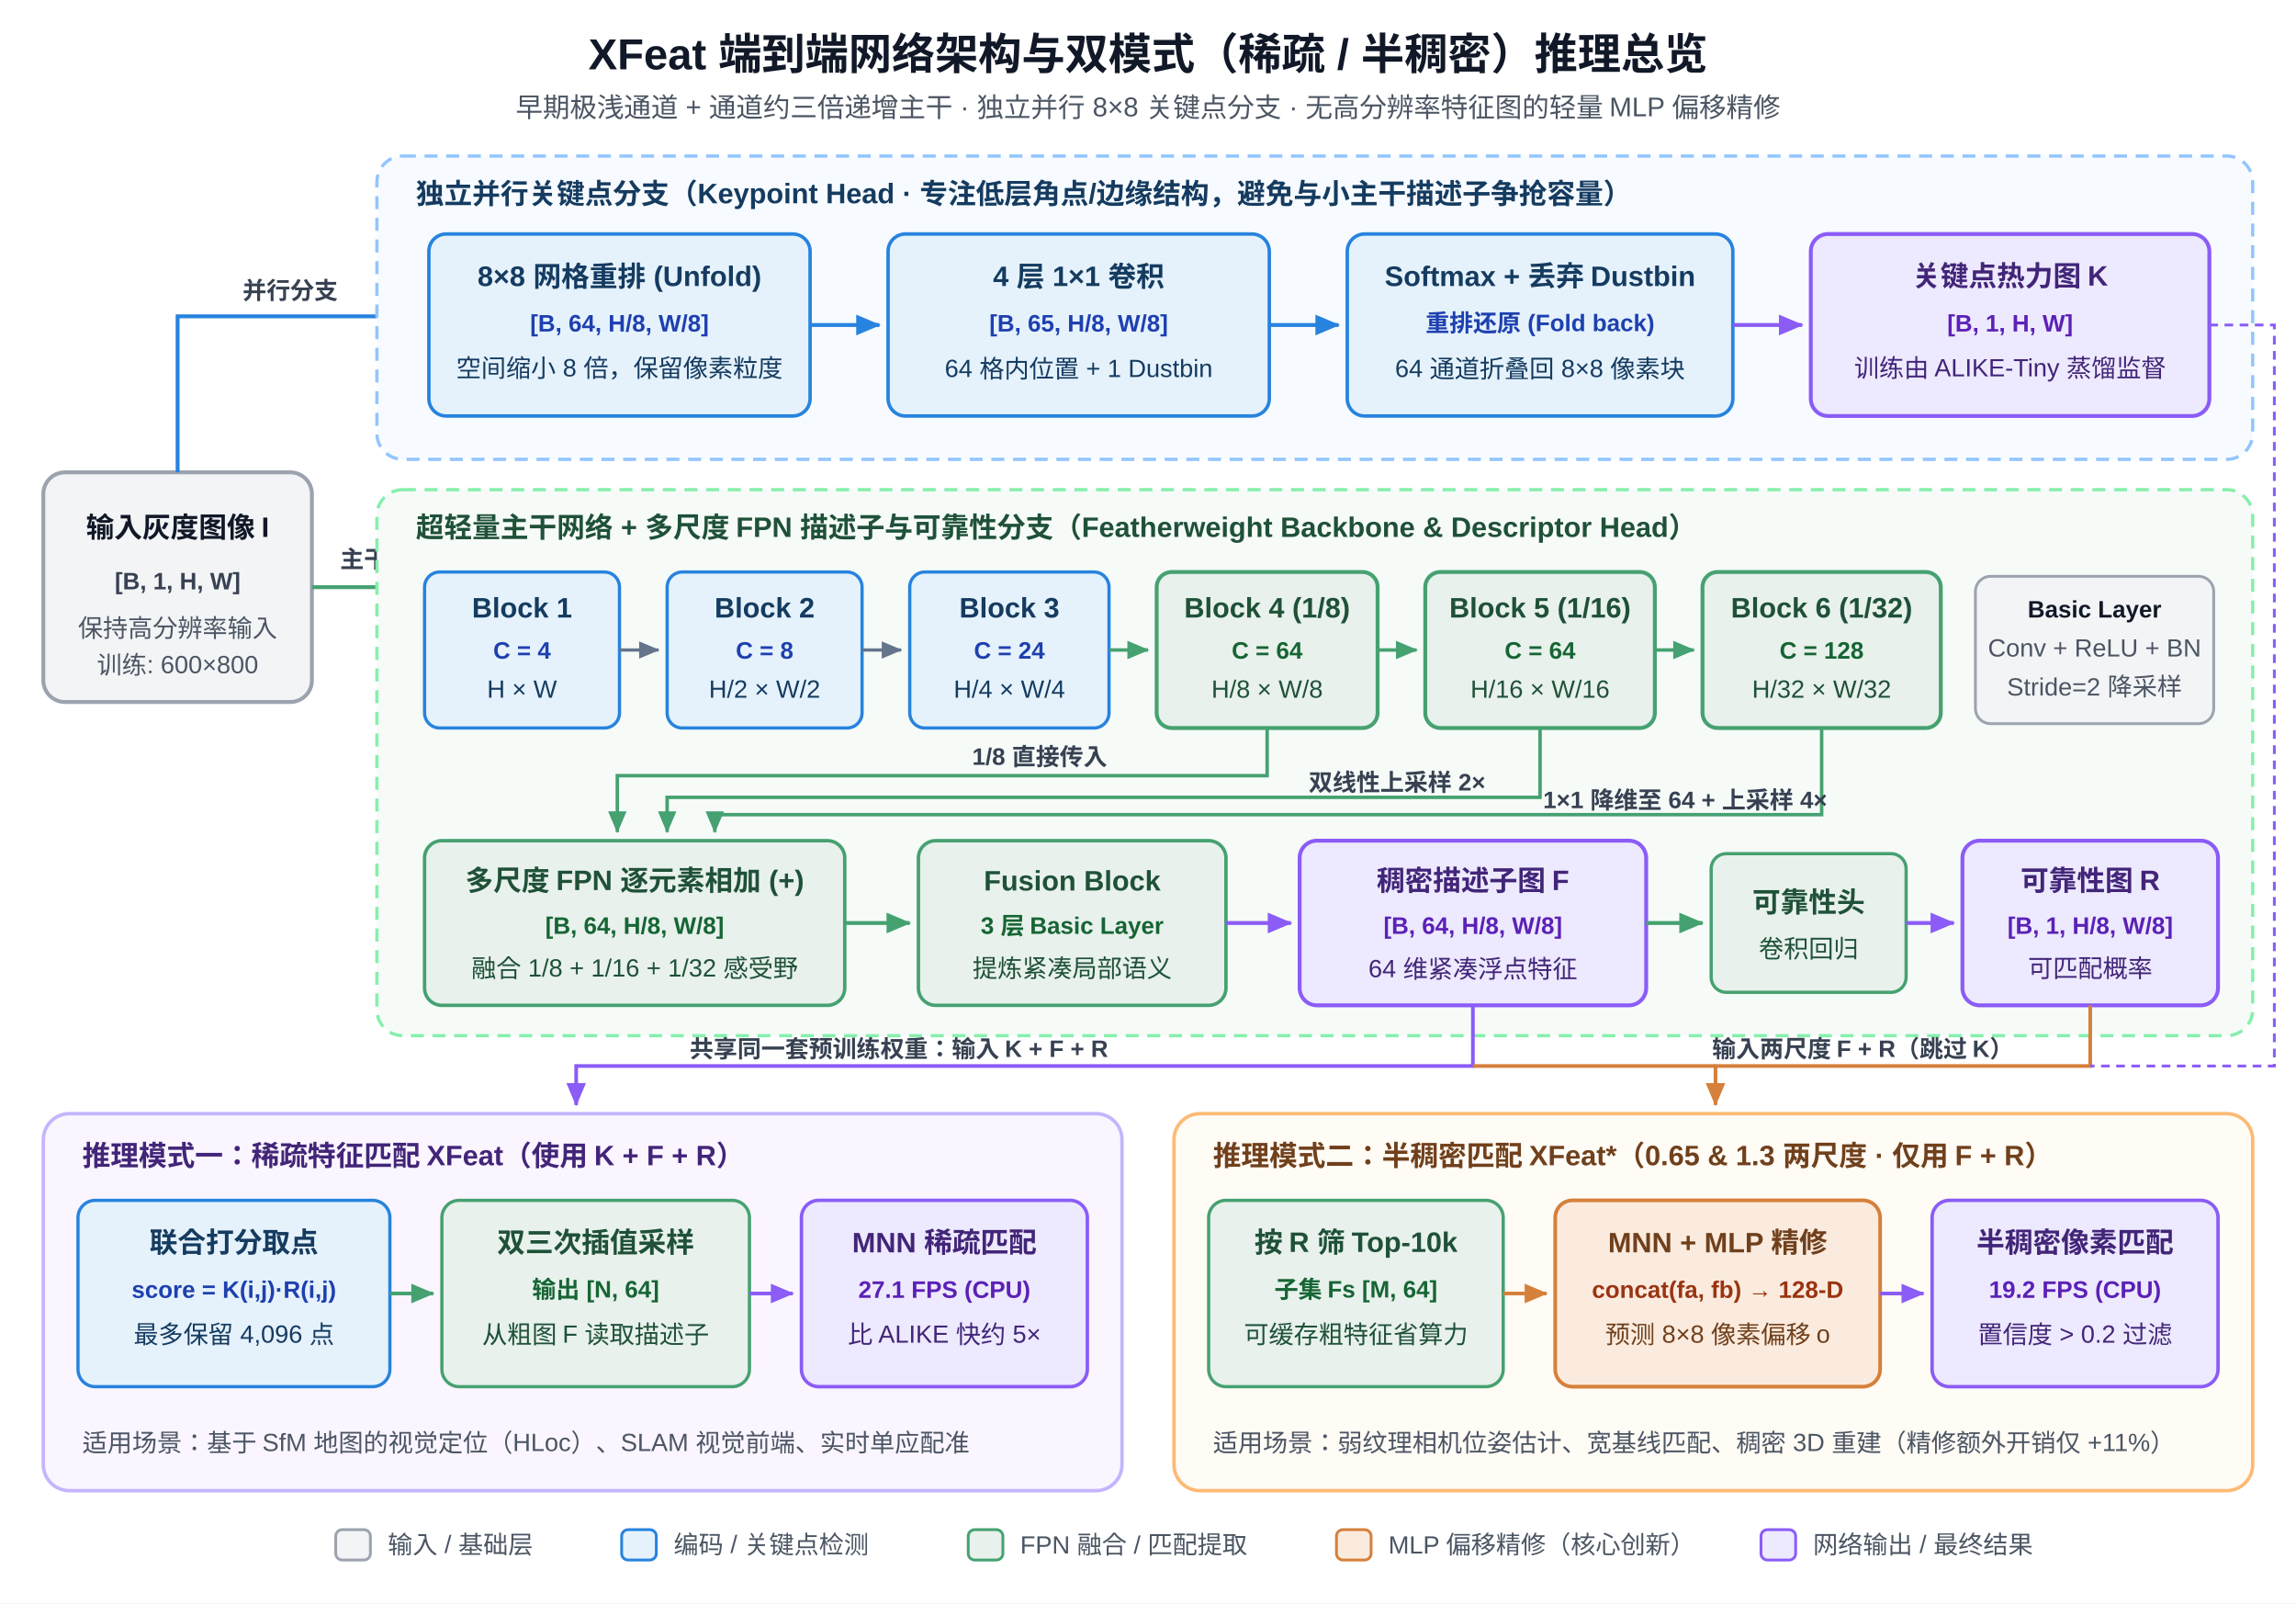
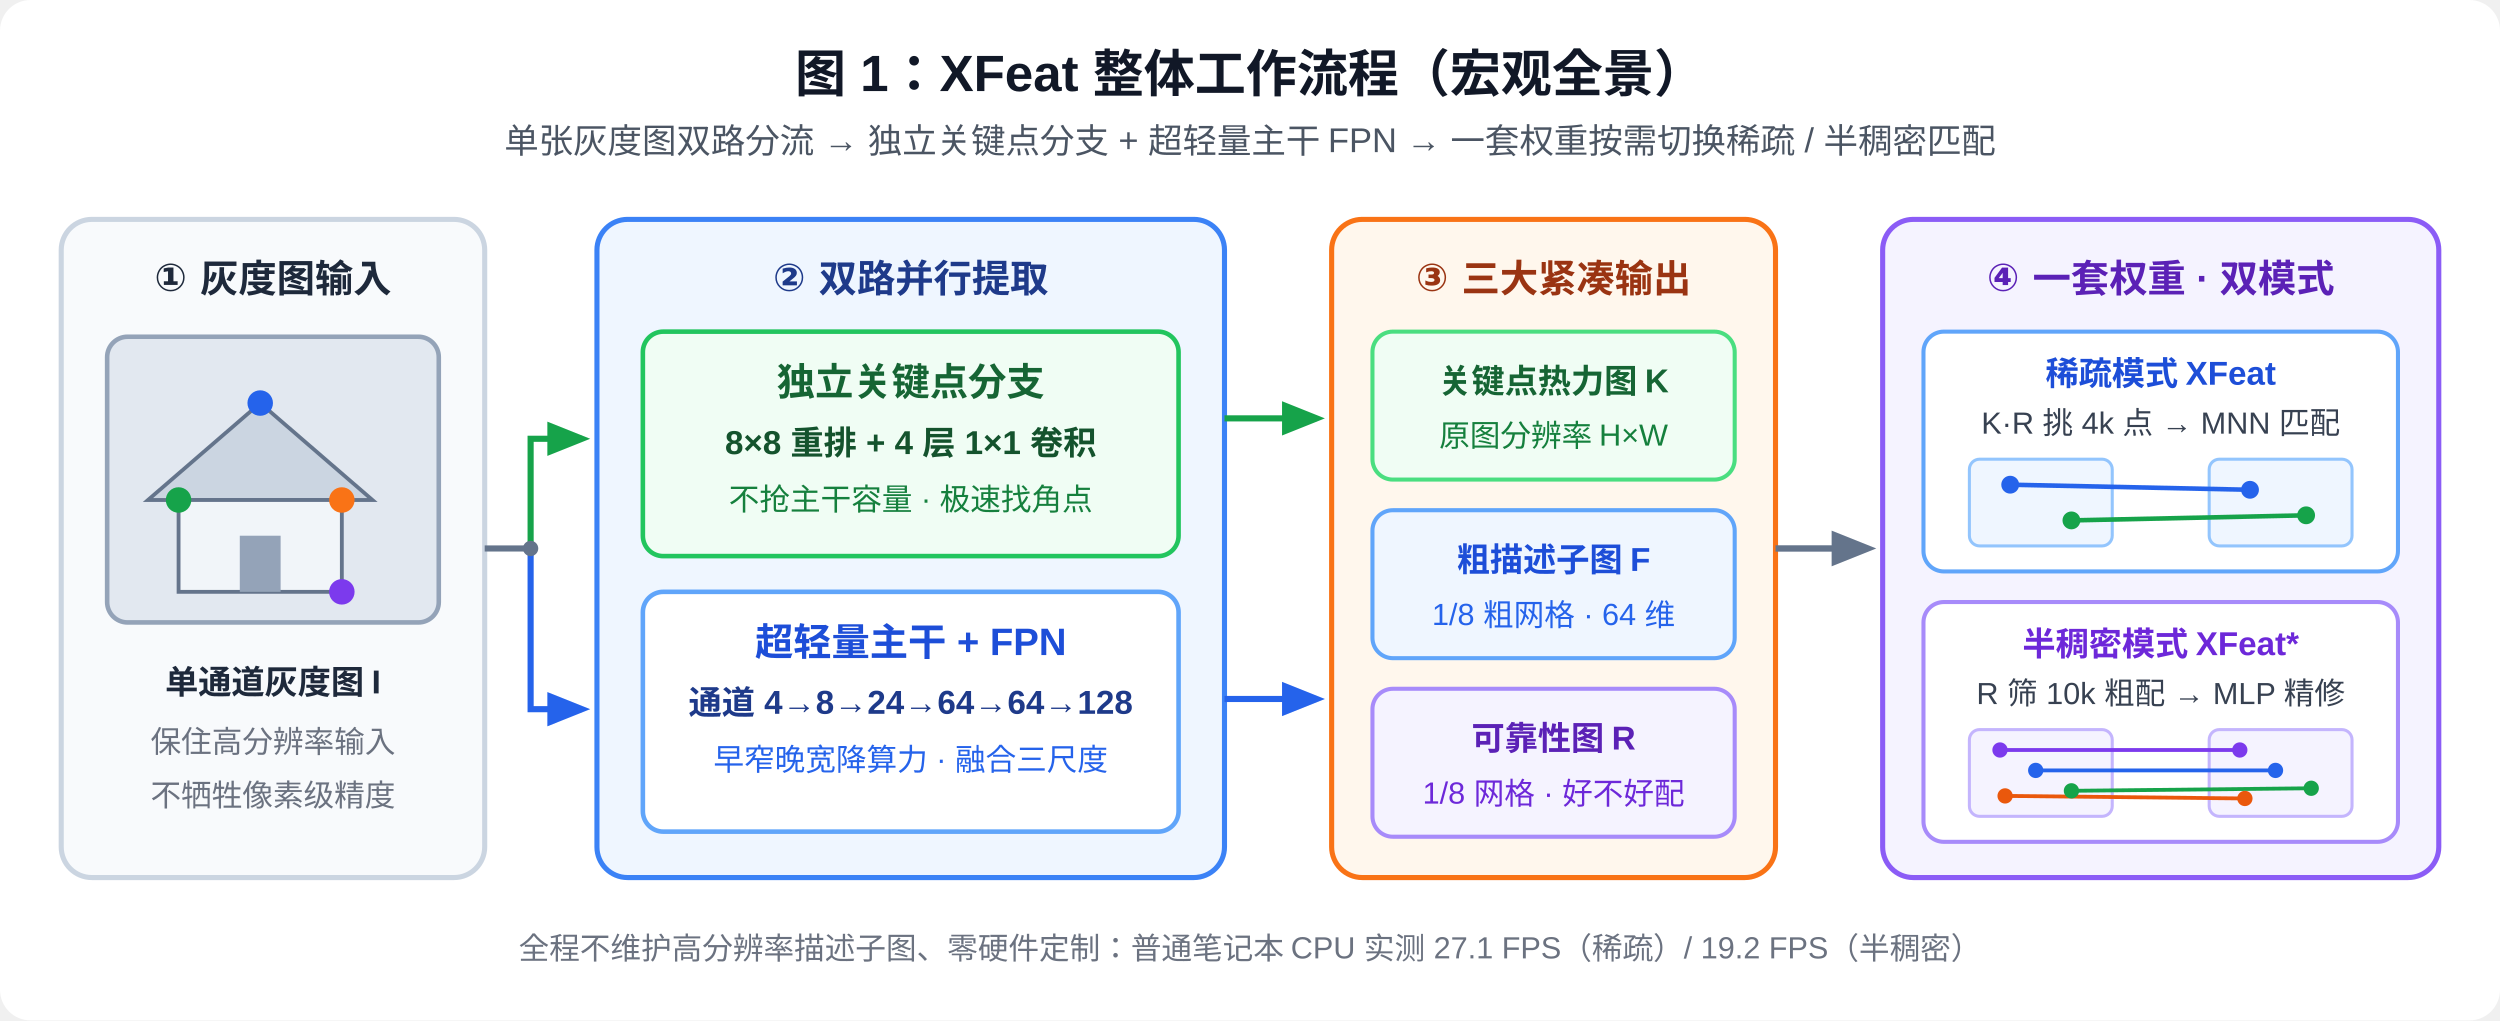
- <svg xmlns="http://www.w3.org/2000/svg" viewBox="0 0 1060 740" width="1060" height="740">
+ <svg xmlns="http://www.w3.org/2000/svg" viewBox="0 0 980 400" width="980" height="400">
  <defs>
    <style>
-       text {
-         font-family: "Microsoft YaHei", "PingFang SC", Arial, sans-serif;
-       }
-       .title { font-size: 20px; font-weight: 700; fill: #111827; }
-       .subtitle { font-size: 12.5px; fill: #4B5563; }
-       .section-title { font-size: 13px; font-weight: 700; }
-       .node-title { font-size: 13px; font-weight: 700; }
-       .node-sub { font-size: 11.5px; }
-       .node-dim { font-size: 11px; font-weight: 600; }
-       .edge-label { font-size: 11px; fill: #374151; font-weight: 600; }
-       .footnote { font-size: 11.5px; fill: #4B5563; }
+       text { font-family: "Microsoft YaHei", "PingFang SC", "Noto Sans SC", Arial, sans-serif; }
+       .title { font-size: 20px; font-weight: 700; }
+       .sub { font-size: 13.5px; }
+       .h { font-size: 15px; font-weight: 700; }
+       .b { font-size: 13px; }
+       .s { font-size: 12px; }
+       .mono { font-family: Consolas, "Courier New", monospace; font-weight: 700; }
    </style>
-     <marker id="arrow-gray" viewBox="0 0 10 10" refX="8.5" refY="5" markerWidth="7" markerHeight="7" orient="auto-start-reverse">
-       <path d="M 0 1.2 L 9 5 L 0 8.8 z" fill="#64748B" />
+     <marker id="arr-gray" viewBox="0 0 10 10" refX="8" refY="5" markerWidth="7" markerHeight="7" orient="auto-start-reverse">
+       <path d="M 0 1 L 10 5 L 0 9 z" fill="#64748B" />
    </marker>
-     <marker id="arrow-blue" viewBox="0 0 10 10" refX="8.5" refY="5" markerWidth="7" markerHeight="7" orient="auto-start-reverse">
-       <path d="M 0 1.2 L 9 5 L 0 8.8 z" fill="#2783DE" />
+     <marker id="arr-blue" viewBox="0 0 10 10" refX="8" refY="5" markerWidth="7" markerHeight="7" orient="auto-start-reverse">
+       <path d="M 0 1 L 10 5 L 0 9 z" fill="#2563EB" />
    </marker>
-     <marker id="arrow-green" viewBox="0 0 10 10" refX="8.5" refY="5" markerWidth="7" markerHeight="7" orient="auto-start-reverse">
-       <path d="M 0 1.2 L 9 5 L 0 8.8 z" fill="#46A171" />
+     <marker id="arr-green" viewBox="0 0 10 10" refX="8" refY="5" markerWidth="7" markerHeight="7" orient="auto-start-reverse">
+       <path d="M 0 1 L 10 5 L 0 9 z" fill="#16A34A" />
    </marker>
-     <marker id="arrow-orange" viewBox="0 0 10 10" refX="8.5" refY="5" markerWidth="7" markerHeight="7" orient="auto-start-reverse">
-       <path d="M 0 1.2 L 9 5 L 0 8.8 z" fill="#D5803B" />
+     <marker id="arr-orange" viewBox="0 0 10 10" refX="8" refY="5" markerWidth="7" markerHeight="7" orient="auto-start-reverse">
+       <path d="M 0 1 L 10 5 L 0 9 z" fill="#EA580C" />
    </marker>
-     <marker id="arrow-purple" viewBox="0 0 10 10" refX="8.5" refY="5" markerWidth="7" markerHeight="7" orient="auto-start-reverse">
-       <path d="M 0 1.2 L 9 5 L 0 8.8 z" fill="#8B5CF6" />
+     <marker id="arr-purple" viewBox="0 0 10 10" refX="8" refY="5" markerWidth="7" markerHeight="7" orient="auto-start-reverse">
+       <path d="M 0 1 L 10 5 L 0 9 z" fill="#7C3AED" />
+     </marker>
+     <marker id="arr-red" viewBox="0 0 10 10" refX="8" refY="5" markerWidth="7" markerHeight="7" orient="auto-start-reverse">
+       <path d="M 0 1 L 10 5 L 0 9 z" fill="#DC2626" />
    </marker>
  </defs>
-   <rect x="0" y="0" width="1060" height="740" fill="#FFFFFF" />
-   <text x="530" y="32" text-anchor="middle" class="title">XFeat 端到端网络架构与双模式（稀疏 / 半稠密）推理总览</text>
-   <text x="530" y="54" text-anchor="middle" class="subtitle">早期极浅通道 + 通道约三倍递增主干 · 独立并行 8×8 关键点分支 · 无高分辨率特征图的轻量 MLP 偏移精修</text>
-   <rect x="20" y="218" width="124" height="106" rx="10" fill="#F3F4F6" stroke="#9CA3AF" stroke-width="1.8" />
-   <text x="82" y="248" text-anchor="middle" class="node-title" fill="#111827">输入灰度图像 I</text>
-   <text x="82" y="272" text-anchor="middle" class="node-dim" fill="#374151">[B, 1, H, W]</text>
-   <text x="82" y="294" text-anchor="middle" class="node-sub" fill="#4B5563">保持高分辨率输入</text>
-   <text x="82" y="311" text-anchor="middle" class="node-sub" fill="#4B5563">训练: 600×800</text>
-   <path d="M 82 218 L 82 146 L 194 146" fill="none" stroke="#2783DE" stroke-width="1.8" marker-end="url(#arrow-blue)" />
-   <text x="134" y="138" text-anchor="middle" class="edge-label" fill="#153B60">并行分支</text>
-   <path d="M 144 271 L 192 271" fill="none" stroke="#46A171" stroke-width="1.8" marker-end="url(#arrow-green)" />
-   <text x="168" y="262" text-anchor="middle" class="edge-label" fill="#1F5138">主干</text>
-   <rect x="174" y="72" width="866" height="140" rx="12" fill="#F7FBFF" stroke="#93C5FD" stroke-width="1.5" stroke-dasharray="6,4" />
-   <text x="192" y="94" class="section-title" fill="#153B60">独立并行关键点分支（Keypoint Head · 专注低层角点/边缘结构，避免与小主干描述子争抢容量）</text>
-   <rect x="198" y="108" width="176" height="84" rx="8" fill="#E5F2FC" stroke="#2783DE" stroke-width="1.6" />
-   <text x="286" y="132" text-anchor="middle" class="node-title" fill="#153B60">8×8 网格重排 (Unfold)</text>
-   <text x="286" y="153" text-anchor="middle" class="node-dim" fill="#1E40AF">[B, 64, H/8, W/8]</text>
-   <text x="286" y="174" text-anchor="middle" class="node-sub" fill="#153B60">空间缩小 8 倍，保留像素粒度</text>
-   <path d="M 374 150 L 406 150" fill="none" stroke="#2783DE" stroke-width="1.8" marker-end="url(#arrow-blue)" />
-   <rect x="410" y="108" width="176" height="84" rx="8" fill="#E5F2FC" stroke="#2783DE" stroke-width="1.6" />
-   <text x="498" y="132" text-anchor="middle" class="node-title" fill="#153B60">4 层 1×1 卷积</text>
-   <text x="498" y="153" text-anchor="middle" class="node-dim" fill="#1E40AF">[B, 65, H/8, W/8]</text>
-   <text x="498" y="174" text-anchor="middle" class="node-sub" fill="#153B60">64 格内位置 + 1 Dustbin</text>
-   <path d="M 586 150 L 618 150" fill="none" stroke="#2783DE" stroke-width="1.8" marker-end="url(#arrow-blue)" />
-   <rect x="622" y="108" width="178" height="84" rx="8" fill="#E5F2FC" stroke="#2783DE" stroke-width="1.6" />
-   <text x="711" y="132" text-anchor="middle" class="node-title" fill="#153B60">Softmax + 丢弃 Dustbin</text>
-   <text x="711" y="153" text-anchor="middle" class="node-dim" fill="#1E40AF">重排还原 (Fold back)</text>
-   <text x="711" y="174" text-anchor="middle" class="node-sub" fill="#153B60">64 通道折叠回 8×8 像素块</text>
-   <path d="M 800 150 L 832 150" fill="none" stroke="#8B5CF6" stroke-width="1.8" marker-end="url(#arrow-purple)" />
-   <rect x="836" y="108" width="184" height="84" rx="8" fill="#EDE9FE" stroke="#8B5CF6" stroke-width="1.8" />
-   <text x="928" y="132" text-anchor="middle" class="node-title" fill="#422578">关键点热力图 K</text>
-   <text x="928" y="153" text-anchor="middle" class="node-dim" fill="#5B21B6">[B, 1, H, W]</text>
-   <text x="928" y="174" text-anchor="middle" class="node-sub" fill="#422578">训练由 ALIKE-Tiny 蒸馏监督</text>
-   <rect x="174" y="226" width="866" height="252" rx="12" fill="#F6FBF8" stroke="#86EFAC" stroke-width="1.5" stroke-dasharray="6,4" />
-   <text x="192" y="248" class="section-title" fill="#1F5138">超轻量主干网络 + 多尺度 FPN 描述子与可靠性分支（Featherweight Backbone &amp; Descriptor Head）</text>
-   <rect x="196" y="264" width="90" height="72" rx="7" fill="#E5F2FC" stroke="#2783DE" stroke-width="1.5" />
-   <text x="241" y="285" text-anchor="middle" class="node-title" fill="#153B60">Block 1</text>
-   <text x="241" y="304" text-anchor="middle" class="node-dim" fill="#1E40AF">C = 4</text>
-   <text x="241" y="322" text-anchor="middle" class="node-sub" fill="#153B60">H × W</text>
-   <path d="M 286 300 L 304 300" fill="none" stroke="#64748B" stroke-width="1.5" marker-end="url(#arrow-gray)" />
-   <rect x="308" y="264" width="90" height="72" rx="7" fill="#E5F2FC" stroke="#2783DE" stroke-width="1.5" />
-   <text x="353" y="285" text-anchor="middle" class="node-title" fill="#153B60">Block 2</text>
-   <text x="353" y="304" text-anchor="middle" class="node-dim" fill="#1E40AF">C = 8</text>
-   <text x="353" y="322" text-anchor="middle" class="node-sub" fill="#153B60">H/2 × W/2</text>
-   <path d="M 398 300 L 416 300" fill="none" stroke="#64748B" stroke-width="1.5" marker-end="url(#arrow-gray)" />
-   <rect x="420" y="264" width="92" height="72" rx="7" fill="#E5F2FC" stroke="#2783DE" stroke-width="1.5" />
-   <text x="466" y="285" text-anchor="middle" class="node-title" fill="#153B60">Block 3</text>
-   <text x="466" y="304" text-anchor="middle" class="node-dim" fill="#1E40AF">C = 24</text>
-   <text x="466" y="322" text-anchor="middle" class="node-sub" fill="#153B60">H/4 × W/4</text>
-   <path d="M 512 300 L 530 300" fill="none" stroke="#46A171" stroke-width="1.6" marker-end="url(#arrow-green)" />
-   <rect x="534" y="264" width="102" height="72" rx="7" fill="#E8F1EC" stroke="#46A171" stroke-width="1.8" />
-   <text x="585" y="285" text-anchor="middle" class="node-title" fill="#1F5138">Block 4 (1/8)</text>
-   <text x="585" y="304" text-anchor="middle" class="node-dim" fill="#166534">C = 64</text>
-   <text x="585" y="322" text-anchor="middle" class="node-sub" fill="#1F5138">H/8 × W/8</text>
-   <path d="M 636 300 L 654 300" fill="none" stroke="#46A171" stroke-width="1.6" marker-end="url(#arrow-green)" />
-   <rect x="658" y="264" width="106" height="72" rx="7" fill="#E8F1EC" stroke="#46A171" stroke-width="1.8" />
-   <text x="711" y="285" text-anchor="middle" class="node-title" fill="#1F5138">Block 5 (1/16)</text>
-   <text x="711" y="304" text-anchor="middle" class="node-dim" fill="#166534">C = 64</text>
-   <text x="711" y="322" text-anchor="middle" class="node-sub" fill="#1F5138">H/16 × W/16</text>
-   <path d="M 764 300 L 782 300" fill="none" stroke="#46A171" stroke-width="1.6" marker-end="url(#arrow-green)" />
-   <rect x="786" y="264" width="110" height="72" rx="7" fill="#E8F1EC" stroke="#46A171" stroke-width="1.8" />
-   <text x="841" y="285" text-anchor="middle" class="node-title" fill="#1F5138">Block 6 (1/32)</text>
-   <text x="841" y="304" text-anchor="middle" class="node-dim" fill="#166534">C = 128</text>
-   <text x="841" y="322" text-anchor="middle" class="node-sub" fill="#1F5138">H/32 × W/32</text>
-   <rect x="912" y="266" width="110" height="68" rx="7" fill="#F3F4F6" stroke="#9CA3AF" stroke-width="1.3" />
-   <text x="967" y="285" text-anchor="middle" class="node-dim" fill="#111827">Basic Layer</text>
-   <text x="967" y="303" text-anchor="middle" class="node-sub" fill="#4B5563">Conv + ReLU + BN</text>
-   <text x="967" y="321" text-anchor="middle" class="node-sub" fill="#4B5563">Stride=2 降采样</text>
-   <path d="M 585 336 L 585 358 L 285 358 L 285 384" fill="none" stroke="#46A171" stroke-width="1.6" marker-end="url(#arrow-green)" />
-   <text x="480" y="353" text-anchor="middle" class="edge-label" fill="#1F5138">1/8 直接传入</text>
-   <path d="M 711 336 L 711 368 L 308 368 L 308 384" fill="none" stroke="#46A171" stroke-width="1.6" marker-end="url(#arrow-green)" />
-   <text x="645" y="365" text-anchor="middle" class="edge-label" fill="#1F5138">双线性上采样 2×</text>
-   <path d="M 841 336 L 841 376 L 330 376 L 330 384" fill="none" stroke="#46A171" stroke-width="1.6" marker-end="url(#arrow-green)" />
-   <text x="778" y="373" text-anchor="middle" class="edge-label" fill="#1F5138">1×1 降维至 64 + 上采样 4×</text>
-   <rect x="196" y="388" width="194" height="76" rx="8" fill="#E8F1EC" stroke="#46A171" stroke-width="1.6" />
-   <text x="293" y="411" text-anchor="middle" class="node-title" fill="#1F5138">多尺度 FPN 逐元素相加 (+)</text>
-   <text x="293" y="431" text-anchor="middle" class="node-dim" fill="#166534">[B, 64, H/8, W/8]</text>
-   <text x="293" y="451" text-anchor="middle" class="node-sub" fill="#1F5138">融合 1/8 + 1/16 + 1/32 感受野</text>
-   <path d="M 390 426 L 420 426" fill="none" stroke="#46A171" stroke-width="1.8" marker-end="url(#arrow-green)" />
-   <rect x="424" y="388" width="142" height="76" rx="8" fill="#E8F1EC" stroke="#46A171" stroke-width="1.6" />
-   <text x="495" y="411" text-anchor="middle" class="node-title" fill="#1F5138">Fusion Block</text>
-   <text x="495" y="431" text-anchor="middle" class="node-dim" fill="#166534">3 层 Basic Layer</text>
-   <text x="495" y="451" text-anchor="middle" class="node-sub" fill="#1F5138">提炼紧凑局部语义</text>
-   <path d="M 566 426 L 596 426" fill="none" stroke="#8B5CF6" stroke-width="1.8" marker-end="url(#arrow-purple)" />
-   <rect x="600" y="388" width="160" height="76" rx="8" fill="#EDE9FE" stroke="#8B5CF6" stroke-width="1.8" />
-   <text x="680" y="411" text-anchor="middle" class="node-title" fill="#422578">稠密描述子图 F</text>
-   <text x="680" y="431" text-anchor="middle" class="node-dim" fill="#5B21B6">[B, 64, H/8, W/8]</text>
-   <text x="680" y="451" text-anchor="middle" class="node-sub" fill="#422578">64 维紧凑浮点特征</text>
-   <path d="M 760 426 L 786 426" fill="none" stroke="#46A171" stroke-width="1.8" marker-end="url(#arrow-green)" />
-   <rect x="790" y="394" width="90" height="64" rx="7" fill="#E8F1EC" stroke="#46A171" stroke-width="1.5" />
-   <text x="835" y="421" text-anchor="middle" class="node-title" fill="#1F5138">可靠性头</text>
-   <text x="835" y="442" text-anchor="middle" class="node-sub" fill="#1F5138">卷积回归</text>
-   <path d="M 880 426 L 902 426" fill="none" stroke="#8B5CF6" stroke-width="1.8" marker-end="url(#arrow-purple)" />
-   <rect x="906" y="388" width="118" height="76" rx="8" fill="#EDE9FE" stroke="#8B5CF6" stroke-width="1.8" />
-   <text x="965" y="411" text-anchor="middle" class="node-title" fill="#422578">可靠性图 R</text>
-   <text x="965" y="431" text-anchor="middle" class="node-dim" fill="#5B21B6">[B, 1, H/8, W/8]</text>
-   <text x="965" y="451" text-anchor="middle" class="node-sub" fill="#422578">可匹配概率</text>
-   <path d="M 680 464 L 680 492 L 266 492 L 266 510" fill="none" stroke="#8B5CF6" stroke-width="1.7" marker-end="url(#arrow-purple)" />
-   <path d="M 965 464 L 965 492 L 792 492 L 792 510" fill="none" stroke="#D5803B" stroke-width="1.7" marker-end="url(#arrow-orange)" />
-   <path d="M 680 492 L 792 492" fill="none" stroke="#D5803B" stroke-width="1.7" />
-   <path d="M 1020 150 L 1050 150 L 1050 492 L 965 492" fill="none" stroke="#8B5CF6" stroke-width="1.3" stroke-dasharray="4,3" />
-   <text x="415" y="488" text-anchor="middle" class="edge-label" fill="#422578">共享同一套预训练权重：输入 K + F + R</text>
-   <text x="860" y="488" text-anchor="middle" class="edge-label" fill="#70401C">输入两尺度 F + R（跳过 K）</text>
-   <rect x="20" y="514" width="498" height="174" rx="12" fill="#FAF5FF" stroke="#C4B5FD" stroke-width="1.6" />
-   <text x="38" y="538" class="section-title" fill="#422578">推理模式一：稀疏特征匹配 XFeat（使用 K + F + R）</text>
-   <rect x="36" y="554" width="144" height="86" rx="8" fill="#E5F2FC" stroke="#2783DE" stroke-width="1.5" />
-   <text x="108" y="578" text-anchor="middle" class="node-title" fill="#153B60">联合打分取点</text>
-   <text x="108" y="599" text-anchor="middle" class="node-dim" fill="#1E40AF">score = K(i,j)·R(i,j)</text>
-   <text x="108" y="620" text-anchor="middle" class="node-sub" fill="#153B60">最多保留 4,096 点</text>
-   <path d="M 180 597 L 200 597" fill="none" stroke="#46A171" stroke-width="1.7" marker-end="url(#arrow-green)" />
-   <rect x="204" y="554" width="142" height="86" rx="8" fill="#E8F1EC" stroke="#46A171" stroke-width="1.5" />
-   <text x="275" y="578" text-anchor="middle" class="node-title" fill="#1F5138">双三次插值采样</text>
-   <text x="275" y="599" text-anchor="middle" class="node-dim" fill="#166534">输出 [N, 64]</text>
-   <text x="275" y="620" text-anchor="middle" class="node-sub" fill="#1F5138">从粗图 F 读取描述子</text>
-   <path d="M 346 597 L 366 597" fill="none" stroke="#8B5CF6" stroke-width="1.7" marker-end="url(#arrow-purple)" />
-   <rect x="370" y="554" width="132" height="86" rx="8" fill="#EDE9FE" stroke="#8B5CF6" stroke-width="1.6" />
-   <text x="436" y="578" text-anchor="middle" class="node-title" fill="#422578">MNN 稀疏匹配</text>
-   <text x="436" y="599" text-anchor="middle" class="node-dim" fill="#5B21B6">27.1 FPS (CPU)</text>
-   <text x="436" y="620" text-anchor="middle" class="node-sub" fill="#422578">比 ALIKE 快约 5×</text>
-   <text x="38" y="670" class="footnote">适用场景：基于 SfM 地图的视觉定位（HLoc）、SLAM 视觉前端、实时单应配准</text>
-   <rect x="542" y="514" width="498" height="174" rx="12" fill="#FFFBF5" stroke="#FDBA74" stroke-width="1.6" />
-   <text x="560" y="538" class="section-title" fill="#70401C">推理模式二：半稠密匹配 XFeat*（0.65 &amp; 1.3 两尺度 · 仅用 F + R）</text>
-   <rect x="558" y="554" width="136" height="86" rx="8" fill="#E8F1EC" stroke="#46A171" stroke-width="1.5" />
-   <text x="626" y="578" text-anchor="middle" class="node-title" fill="#1F5138">按 R 筛 Top-10k</text>
-   <text x="626" y="599" text-anchor="middle" class="node-dim" fill="#166534">子集 Fs [M, 64]</text>
-   <text x="626" y="620" text-anchor="middle" class="node-sub" fill="#1F5138">可缓存粗特征省算力</text>
-   <path d="M 694 597 L 714 597" fill="none" stroke="#D5803B" stroke-width="1.7" marker-end="url(#arrow-orange)" />
-   <rect x="718" y="554" width="150" height="86" rx="8" fill="#FBEBDE" stroke="#D5803B" stroke-width="1.7" />
-   <text x="793" y="578" text-anchor="middle" class="node-title" fill="#70401C">MNN + MLP 精修</text>
-   <text x="793" y="599" text-anchor="middle" class="node-dim" fill="#9A3412">concat(fa, fb) → 128-D</text>
-   <text x="793" y="620" text-anchor="middle" class="node-sub" fill="#70401C">预测 8×8 像素偏移 o</text>
-   <path d="M 868 597 L 888 597" fill="none" stroke="#8B5CF6" stroke-width="1.7" marker-end="url(#arrow-purple)" />
-   <rect x="892" y="554" width="132" height="86" rx="8" fill="#EDE9FE" stroke="#8B5CF6" stroke-width="1.6" />
-   <text x="958" y="578" text-anchor="middle" class="node-title" fill="#422578">半稠密像素匹配</text>
-   <text x="958" y="599" text-anchor="middle" class="node-dim" fill="#5B21B6">19.2 FPS (CPU)</text>
-   <text x="958" y="620" text-anchor="middle" class="node-sub" fill="#422578">置信度 &gt; 0.2 过滤</text>
-   <text x="560" y="670" class="footnote">适用场景：弱纹理相机位姿估计、宽基线匹配、稠密 3D 重建（精修额外开销仅 +11%）</text>
-   <g transform="translate(155, 706)">
-     <rect x="0" y="0" width="16" height="14" rx="3" fill="#F3F4F6" stroke="#9CA3AF" stroke-width="1.3" />
-     <text x="24" y="11" class="footnote">输入 / 基础层</text>
-     <rect x="132" y="0" width="16" height="14" rx="3" fill="#E5F2FC" stroke="#2783DE" stroke-width="1.3" />
-     <text x="156" y="11" class="footnote">编码 / 关键点检测</text>
-     <rect x="292" y="0" width="16" height="14" rx="3" fill="#E8F1EC" stroke="#46A171" stroke-width="1.3" />
-     <text x="316" y="11" class="footnote">FPN 融合 / 匹配提取</text>
-     <rect x="462" y="0" width="16" height="14" rx="3" fill="#FBEBDE" stroke="#D5803B" stroke-width="1.3" />
-     <text x="486" y="11" class="footnote">MLP 偏移精修（核心创新）</text>
-     <rect x="658" y="0" width="16" height="14" rx="3" fill="#EDE9FE" stroke="#8B5CF6" stroke-width="1.3" />
-     <text x="682" y="11" class="footnote">网络输出 / 最终结果</text>
-   </g>
+   <rect width="980" height="400" fill="#FFFFFF" rx="12" />
+   <text x="490" y="36" text-anchor="middle" class="title" fill="#111827">图 1：XFeat 整体工作流程（宏观全景）</text>
+   <text x="490" y="60" text-anchor="middle" class="sub" fill="#4B5563">单张灰度图双路分流 → 独立关键点分支 + 超轻量主干 FPN → 一套权重按需切换稀疏 / 半稠密匹配</text>
+   <rect x="24" y="86" width="166" height="258" rx="12" fill="#F8FAFC" stroke="#CBD5E1" stroke-width="2" />
+   <text x="107" y="114" text-anchor="middle" class="h" fill="#1E293B">① 灰度图输入</text>
+   <rect x="42" y="132" width="130" height="112" rx="8" fill="#E2E8F0" stroke="#94A3B8" stroke-width="1.8" />
+   <polygon points="58,196 102,158 146,196" fill="#CBD5E1" stroke="#64748B" stroke-width="1.5" />
+   <rect x="70" y="196" width="64" height="36" fill="#F1F5F9" stroke="#64748B" stroke-width="1.5" />
+   <rect x="94" y="210" width="16" height="22" fill="#94A3B8" />
+   <circle cx="102" cy="158" r="5" fill="#2563EB" />
+   <circle cx="70" cy="196" r="5" fill="#16A34A" />
+   <circle cx="134" cy="196" r="5" fill="#F97316" />
+   <circle cx="134" cy="232" r="5" fill="#7C3AED" />
+   <text x="107" y="272" text-anchor="middle" class="b" fill="#1E293B" font-weight="700">单通道灰度图 I</text>
+   <text x="107" y="295" text-anchor="middle" class="s" fill="#6B7280">保住高分辨率输入</text>
+   <text x="107" y="316" text-anchor="middle" class="s" fill="#6B7280">不牺牲像素级精度</text>
+   <line x1="190" y1="215" x2="208" y2="215" stroke="#64748B" stroke-width="2.4" />
+   <path d="M 208 215 L 208 172 L 228 172" fill="none" stroke="#16A34A" stroke-width="2.4" marker-end="url(#arr-green)" />
+   <path d="M 208 215 L 208 278 L 228 278" fill="none" stroke="#2563EB" stroke-width="2.4" marker-end="url(#arr-blue)" />
+   <circle cx="208" cy="215" r="3" fill="#64748B" />
+   <rect x="234" y="86" width="246" height="258" rx="12" fill="#EFF6FF" stroke="#3B82F6" stroke-width="2" />
+   <text x="357" y="114" text-anchor="middle" class="h" fill="#1E3A8A">② 双路并行提取</text>
+   <rect x="252" y="130" width="210" height="88" rx="8" fill="#F0FDF4" stroke="#22C55E" stroke-width="1.8" />
+   <text x="357" y="155" text-anchor="middle" class="h" fill="#166534">独立关键点分支</text>
+   <text x="357" y="178" text-anchor="middle" class="b" fill="#14532D" font-weight="700">8×8 重排 + 4 层 1×1 卷积</text>
+   <text x="357" y="200" text-anchor="middle" class="s" fill="#15803D">不抢主干容量 · 极速找角点</text>
+   <rect x="252" y="232" width="210" height="94" rx="8" fill="#FFFFFF" stroke="#60A5FA" stroke-width="1.8" />
+   <text x="357" y="257" text-anchor="middle" class="h" fill="#1D4ED8">超轻量主干 + FPN</text>
+   <text x="357" y="280" text-anchor="middle" class="b" fill="#1E3A8A" font-weight="700">通道 4→8→24→64→64→128</text>
+   <text x="357" y="302" text-anchor="middle" class="s" fill="#2563EB">早窄晚宽降算力 · 融合三尺度</text>
+   <line x1="480" y1="164" x2="516" y2="164" stroke="#16A34A" stroke-width="2.4" marker-end="url(#arr-green)" />
+   <line x1="480" y1="274" x2="516" y2="274" stroke="#2563EB" stroke-width="2.4" marker-end="url(#arr-blue)" />
+   <rect x="522" y="86" width="174" height="258" rx="12" fill="#FFF7ED" stroke="#F97316" stroke-width="2" />
+   <text x="609" y="114" text-anchor="middle" class="h" fill="#9A3412">③ 三大紧凑输出</text>
+   <rect x="538" y="130" width="142" height="58" rx="8" fill="#F0FDF4" stroke="#4ADE80" stroke-width="1.6" />
+   <text x="609" y="154" text-anchor="middle" class="b" fill="#166534" font-weight="700">关键点热力图 K</text>
+   <text x="609" y="175" text-anchor="middle" class="s" fill="#15803D">原图分辨率 H×W</text>
+   <rect x="538" y="200" width="142" height="58" rx="8" fill="#EFF6FF" stroke="#60A5FA" stroke-width="1.6" />
+   <text x="609" y="224" text-anchor="middle" class="b" fill="#1D4ED8" font-weight="700">粗描述子图 F</text>
+   <text x="609" y="245" text-anchor="middle" class="s" fill="#2563EB">1/8 粗网格 · 64 维</text>
+   <rect x="538" y="270" width="142" height="58" rx="8" fill="#F5F3FF" stroke="#A78BFA" stroke-width="1.6" />
+   <text x="609" y="294" text-anchor="middle" class="b" fill="#5B21B6" font-weight="700">可靠性图 R</text>
+   <text x="609" y="315" text-anchor="middle" class="s" fill="#6D28D9">1/8 网格 · 好不好配</text>
+   <line x1="696" y1="215" x2="732" y2="215" stroke="#64748B" stroke-width="2.5" marker-end="url(#arr-gray)" />
+   <rect x="738" y="86" width="218" height="258" rx="12" fill="#F5F3FF" stroke="#8B5CF6" stroke-width="2" />
+   <text x="847" y="114" text-anchor="middle" class="h" fill="#5B21B6">④ 一套权重 · 双模式</text>
+   <rect x="754" y="130" width="186" height="94" rx="8" fill="#FFFFFF" stroke="#60A5FA" stroke-width="1.6" />
+   <text x="847" y="151" text-anchor="middle" class="b" fill="#1D4ED8" font-weight="700">稀疏模式 XFeat</text>
+   <text x="847" y="170" text-anchor="middle" class="s" fill="#374151">K·R 挑 4k 点 → MNN 匹配</text>
+   <rect x="772" y="180" width="56" height="34" rx="4" fill="#EFF6FF" stroke="#93C5FD" stroke-width="1.2" />
+   <rect x="866" y="180" width="56" height="34" rx="4" fill="#EFF6FF" stroke="#93C5FD" stroke-width="1.2" />
+   <line x1="788" y1="190" x2="882" y2="192" stroke="#2563EB" stroke-width="1.8" />
+   <line x1="812" y1="204" x2="904" y2="202" stroke="#16A34A" stroke-width="1.8" />
+   <circle cx="788" cy="190" r="3.5" fill="#2563EB" />
+   <circle cx="882" cy="192" r="3.5" fill="#2563EB" />
+   <circle cx="812" cy="204" r="3.5" fill="#16A34A" />
+   <circle cx="904" cy="202" r="3.5" fill="#16A34A" />
+   <rect x="754" y="236" width="186" height="94" rx="8" fill="#FFFFFF" stroke="#A78BFA" stroke-width="1.6" />
+   <text x="847" y="257" text-anchor="middle" class="b" fill="#6D28D9" font-weight="700">半稠密模式 XFeat*</text>
+   <text x="847" y="276" text-anchor="middle" class="s" fill="#374151">R 筛 10k 粗配 → MLP 精修</text>
+   <rect x="772" y="286" width="56" height="34" rx="4" fill="#F5F3FF" stroke="#C4B5FD" stroke-width="1.2" />
+   <rect x="866" y="286" width="56" height="34" rx="4" fill="#F5F3FF" stroke="#C4B5FD" stroke-width="1.2" />
+   <line x1="784" y1="294" x2="878" y2="294" stroke="#7C3AED" stroke-width="1.5" />
+   <line x1="798" y1="302" x2="892" y2="302" stroke="#2563EB" stroke-width="1.5" />
+   <line x1="812" y1="310" x2="906" y2="309" stroke="#16A34A" stroke-width="1.5" />
+   <line x1="786" y1="312" x2="880" y2="313" stroke="#EA580C" stroke-width="1.5" />
+   <circle cx="784" cy="294" r="3" fill="#7C3AED" />
+   <circle cx="878" cy="294" r="3" fill="#7C3AED" />
+   <circle cx="798" cy="302" r="3" fill="#2563EB" />
+   <circle cx="892" cy="302" r="3" fill="#2563EB" />
+   <circle cx="812" cy="310" r="3" fill="#16A34A" />
+   <circle cx="906" cy="309" r="3" fill="#16A34A" />
+   <circle cx="786" cy="312" r="3" fill="#EA580C" />
+   <circle cx="880" cy="313" r="3" fill="#EA580C" />
+   <text x="490" y="376" text-anchor="middle" class="s" fill="#6B7280">全程不维护高分辨率描述子图、零硬件定制：普通笔记本 CPU 实测 27.1 FPS（稀疏）/ 19.2 FPS（半稠密）</text>
</svg>
